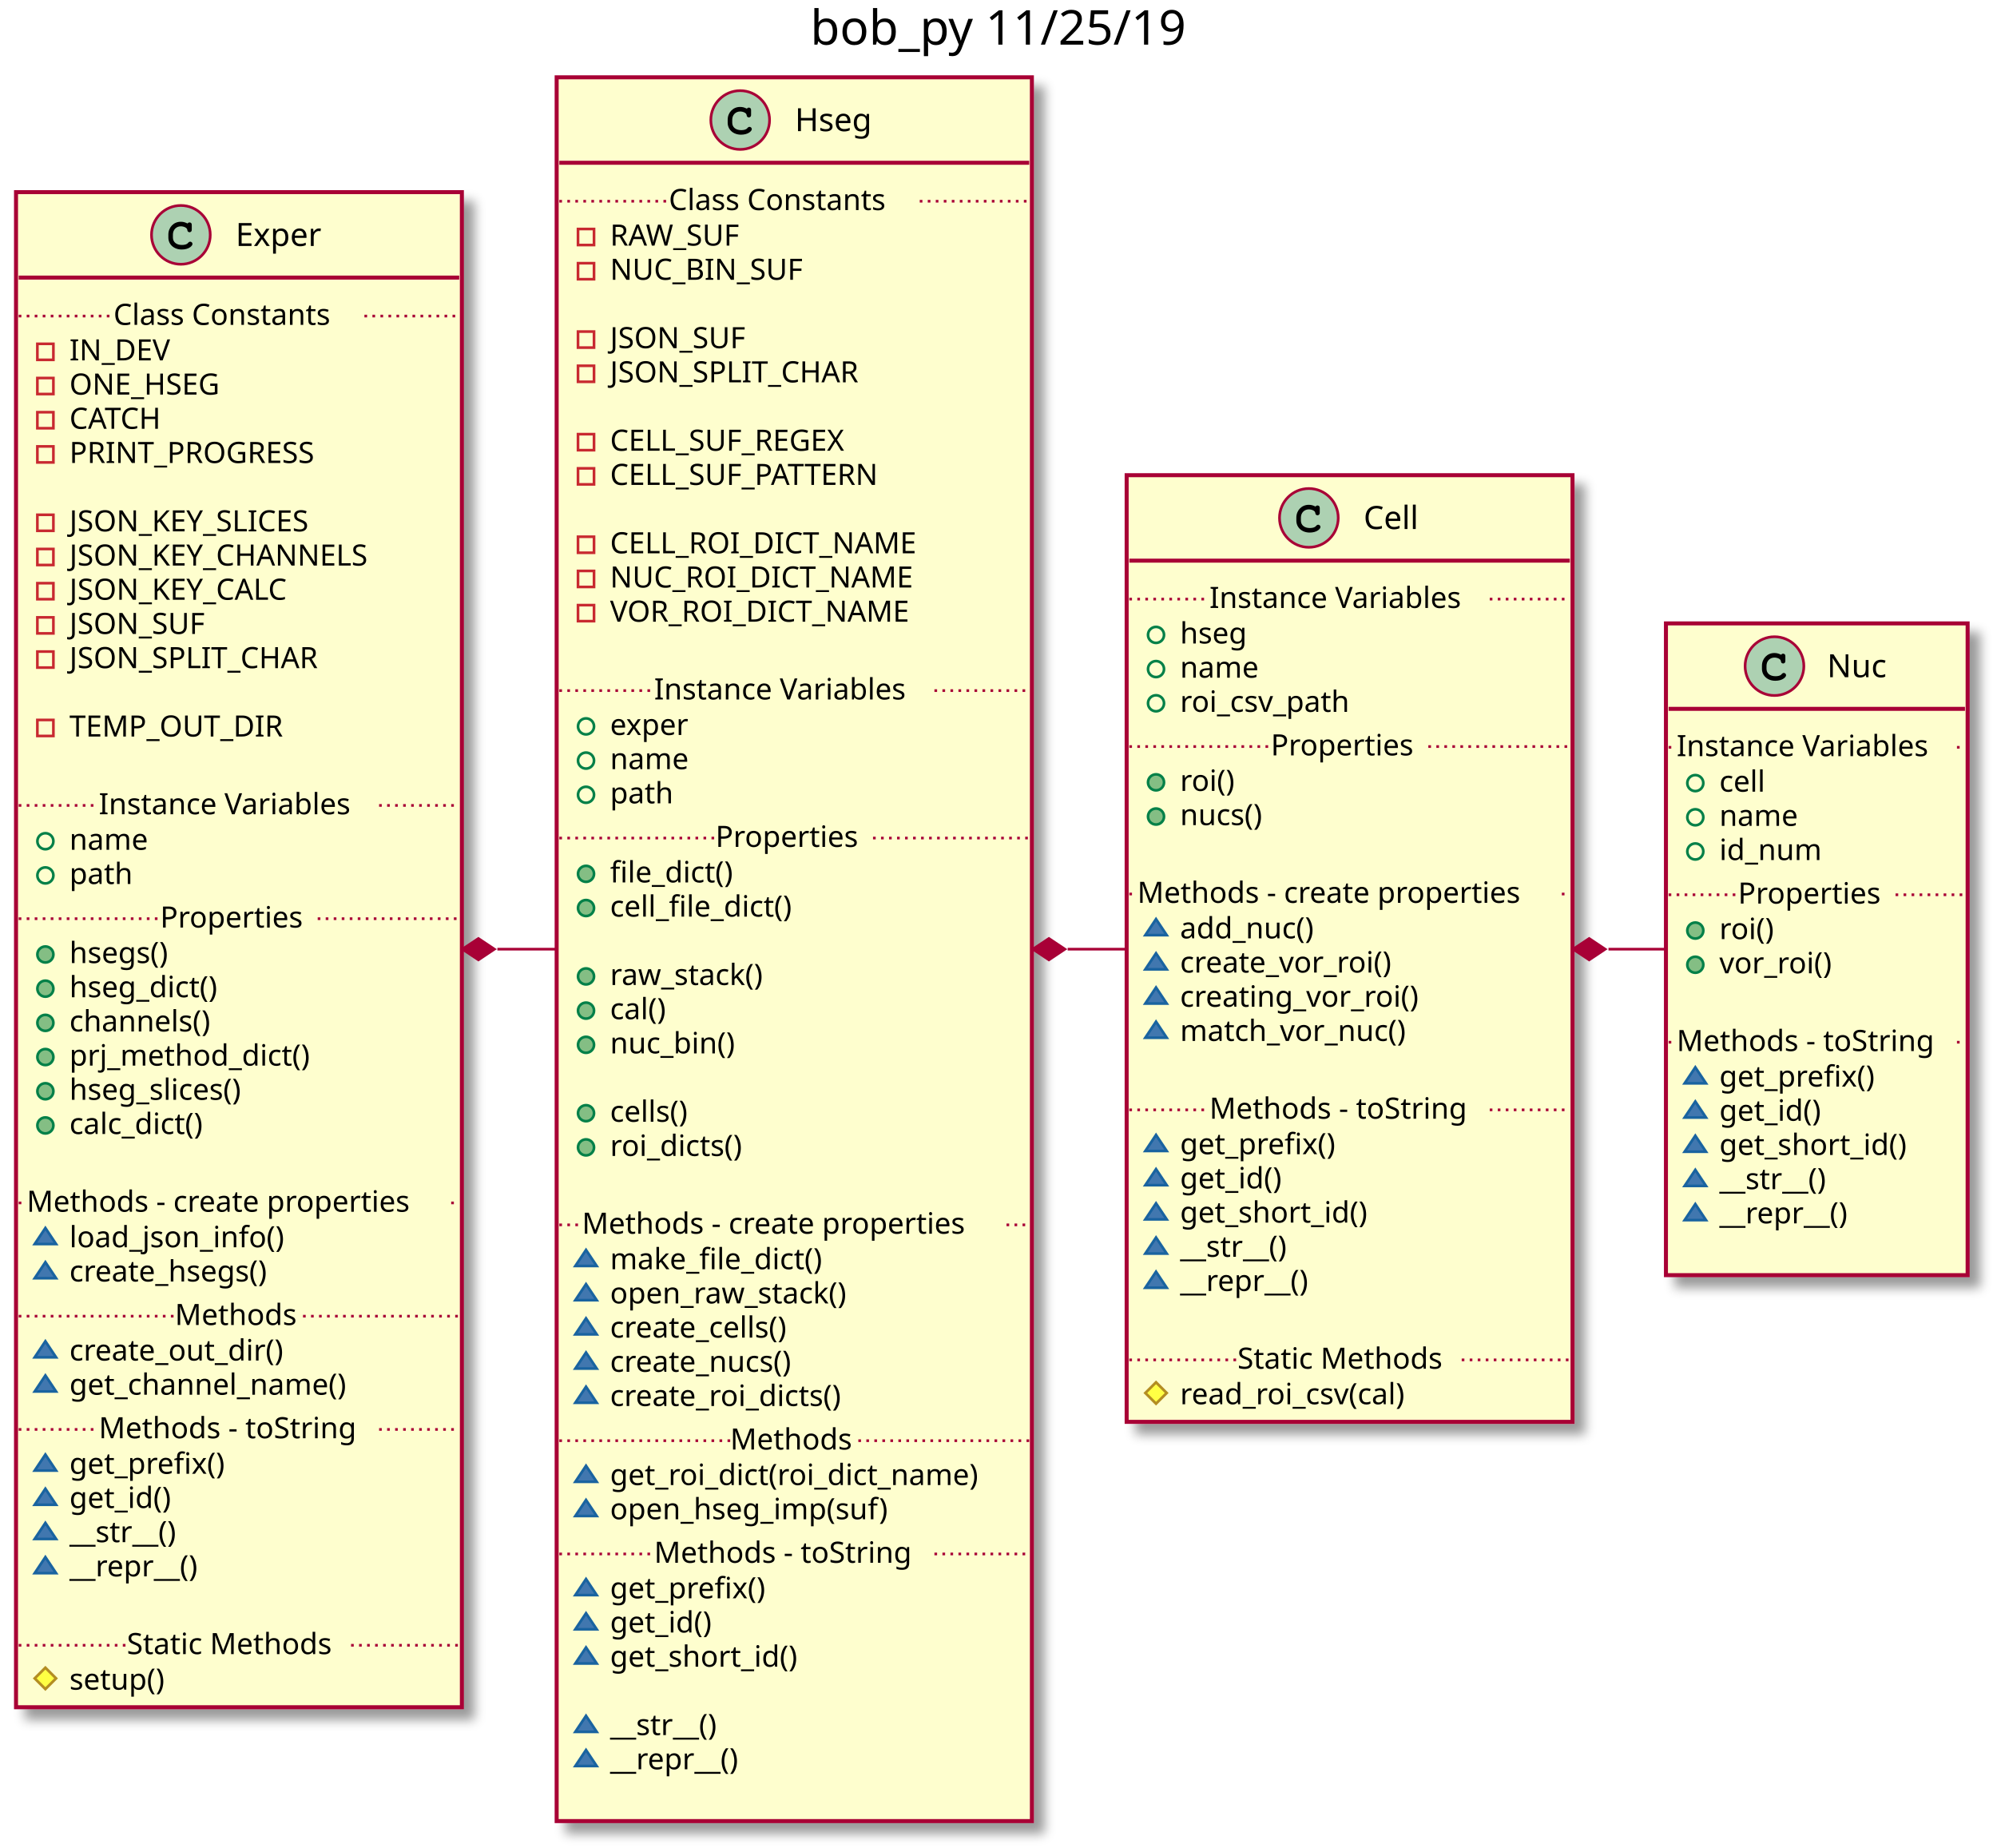
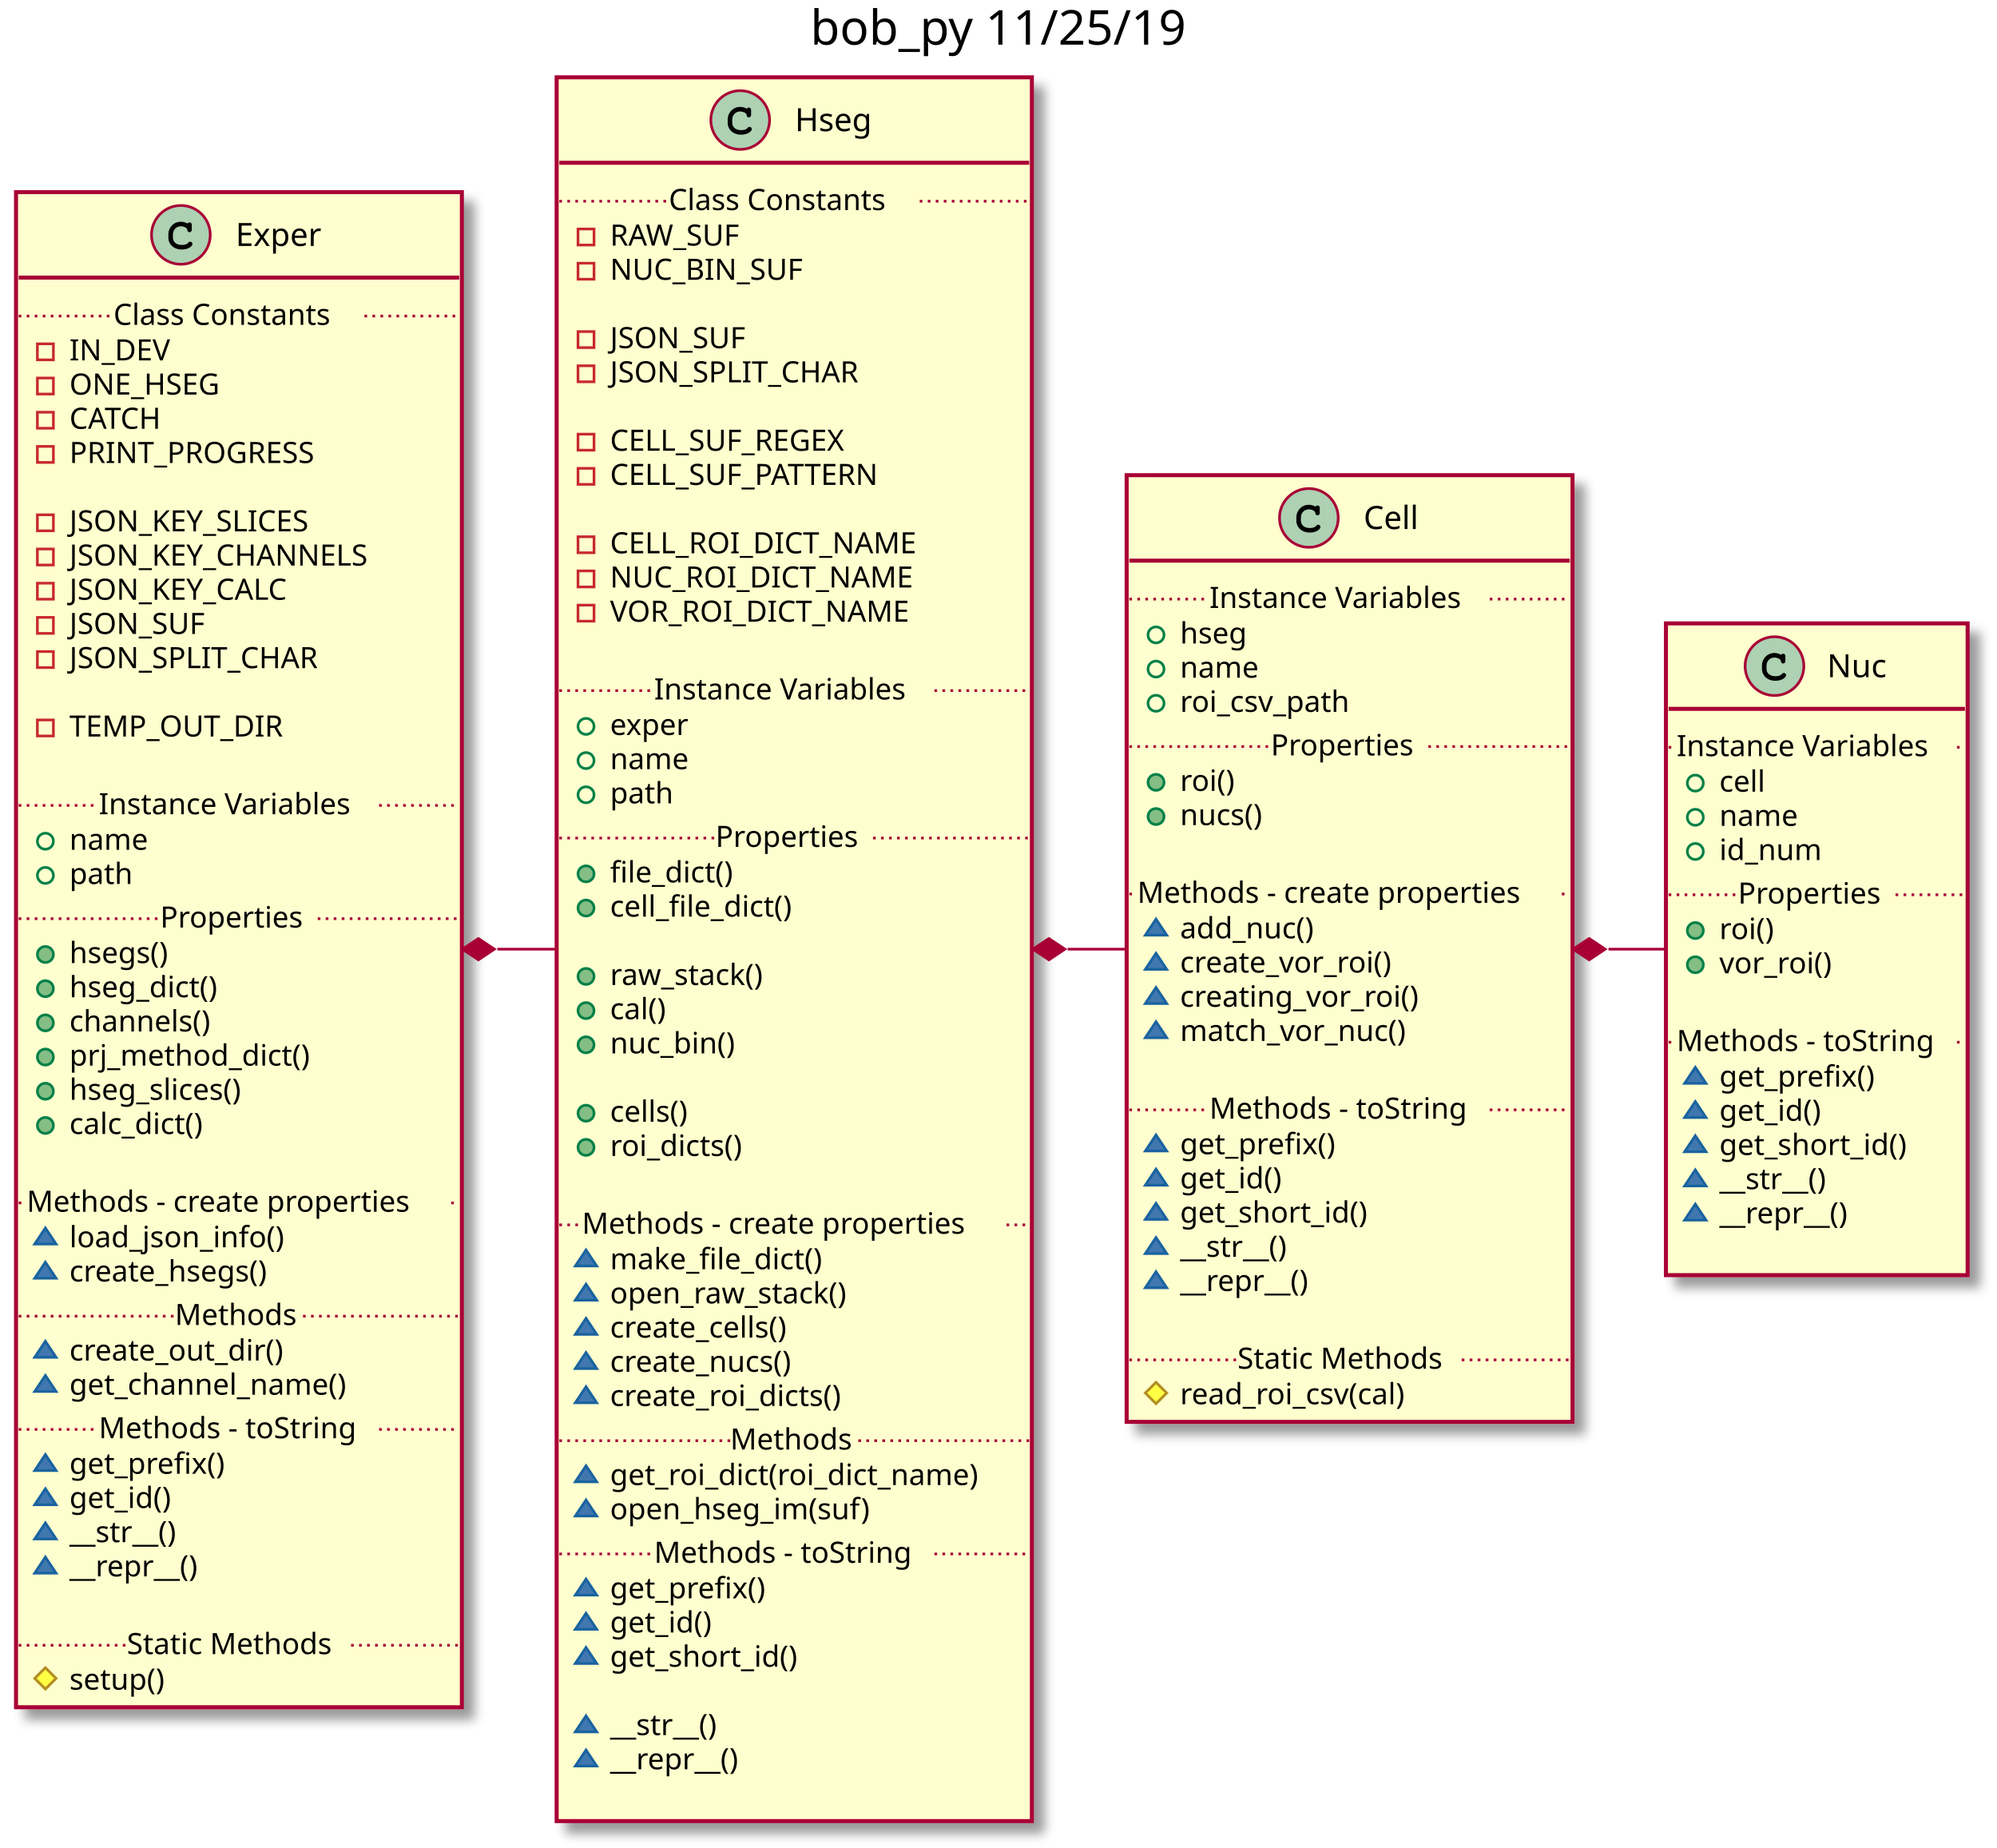
<svg xmlns="http://www.w3.org/2000/svg" contentScriptType="application/ecmascript" contentStyleType="text/css" height="692px" preserveAspectRatio="none" style="width:748px;height:692px;" version="1.1" viewBox="0 0 748 692" width="748px" zoomAndPan="magnify">
  <defs>
    <filter height="300%" id="fuy6aqnvbhe51" width="300%" x="-1" y="-1">
      <feGaussianBlur result="blurOut" stdDeviation="2.0" />
      <feColorMatrix in="blurOut" result="blurOut2" type="matrix" values="0 0 0 0 0 0 0 0 0 0 0 0 0 0 0 0 0 0 .4 0" />
      <feOffset dx="4.0" dy="4.0" in="blurOut2" result="blurOut3" />
      <feBlend in="SourceGraphic" in2="blurOut3" mode="normal" />
    </filter>
  </defs>
  <g>
    <text fill="#000000" font-family="sans-serif" font-size="18" lengthAdjust="spacingAndGlyphs" textLength="148" x="303.5" y="16.708">bob_py 11/25/19</text>
    <rect fill="#FEFECE" filter="url(#fuy6aqnvbhe51)" height="567.383" id="Exper" style="stroke: #A80036; stroke-width: 1.5;" width="167" x="6" y="71.953" />
    <ellipse cx="67.75" cy="87.953" fill="#ADD1B2" rx="11" ry="11" style="stroke: #A80036; stroke-width: 1.0;" />
    <path d="M70.094,83.625 L70.266,83.703 C70.484,83.391 70.688,83.297 70.984,83.297 C71.281,83.297 71.562,83.438 71.719,83.703 C71.812,83.859 71.828,83.984 71.828,84.422 L71.828,85.844 C71.828,86.266 71.797,86.453 71.688,86.609 C71.516,86.828 71.25,86.969 70.984,86.969 C70.766,86.969 70.531,86.859 70.391,86.719 C70.25,86.594 70.219,86.469 70.156,86.062 C70.062,85.656 69.891,85.438 69.406,85.156 C68.938,84.906 68.328,84.75 67.75,84.75 C66.016,84.75 64.766,86.062 64.766,87.844 L64.766,88.938 C64.766,90.641 66.062,91.734 68.109,91.734 C68.875,91.734 69.562,91.609 69.984,91.344 C70.172,91.25 70.172,91.25 70.625,90.766 C70.812,90.578 71.016,90.5 71.234,90.5 C71.703,90.5 72.094,90.891 72.094,91.344 C72.094,91.734 71.766,92.188 71.188,92.594 C70.438,93.141 69.281,93.438 68.062,93.438 C65.172,93.438 63.062,91.547 63.062,88.969 L63.062,87.844 C63.062,85.125 65.062,83.047 67.688,83.047 C68.562,83.047 69.156,83.188 70.094,83.625 Z " />
    <text fill="#000000" font-family="sans-serif" font-size="12" lengthAdjust="spacingAndGlyphs" textLength="35" x="88.25" y="92.107">Exper</text>
    <line style="stroke: #A80036; stroke-width: 1.5;" x1="7" x2="172" y1="103.953" y2="103.953" />
    <rect fill="none" height="6" style="stroke: #C82930; stroke-width: 1.0;" width="6" x="14" y="128.758" />
    <text fill="#000000" font-family="sans-serif" font-size="11" lengthAdjust="spacingAndGlyphs" textLength="39" x="26" y="134.968">IN_DEV</text>
    <rect fill="none" height="6" style="stroke: #C82930; stroke-width: 1.0;" width="6" x="14" y="141.562" />
    <text fill="#000000" font-family="sans-serif" font-size="11" lengthAdjust="spacingAndGlyphs" textLength="62" x="26" y="147.773">ONE_HSEG</text>
    <rect fill="none" height="6" style="stroke: #C82930; stroke-width: 1.0;" width="6" x="14" y="154.367" />
    <text fill="#000000" font-family="sans-serif" font-size="11" lengthAdjust="spacingAndGlyphs" textLength="38" x="26" y="160.578">CATCH</text>
    <rect fill="none" height="6" style="stroke: #C82930; stroke-width: 1.0;" width="6" x="14" y="167.172" />
    <text fill="#000000" font-family="sans-serif" font-size="11" lengthAdjust="spacingAndGlyphs" textLength="100" x="26" y="173.382">PRINT_PROGRESS</text>
    <text fill="#000000" font-family="sans-serif" font-size="11" lengthAdjust="spacingAndGlyphs" textLength="0" x="30" y="186.187" />
    <rect fill="none" height="6" style="stroke: #C82930; stroke-width: 1.0;" width="6" x="14" y="192.781" />
    <text fill="#000000" font-family="sans-serif" font-size="11" lengthAdjust="spacingAndGlyphs" textLength="101" x="26" y="198.992">JSON_KEY_SLICES</text>
    <rect fill="none" height="6" style="stroke: #C82930; stroke-width: 1.0;" width="6" x="14" y="205.586" />
    <text fill="#000000" font-family="sans-serif" font-size="11" lengthAdjust="spacingAndGlyphs" textLength="121" x="26" y="211.796">JSON_KEY_CHANNELS</text>
    <rect fill="none" height="6" style="stroke: #C82930; stroke-width: 1.0;" width="6" x="14" y="218.391" />
    <text fill="#000000" font-family="sans-serif" font-size="11" lengthAdjust="spacingAndGlyphs" textLength="90" x="26" y="224.601">JSON_KEY_CALC</text>
    <rect fill="none" height="6" style="stroke: #C82930; stroke-width: 1.0;" width="6" x="14" y="231.195" />
    <text fill="#000000" font-family="sans-serif" font-size="11" lengthAdjust="spacingAndGlyphs" textLength="56" x="26" y="237.406">JSON_SUF</text>
    <rect fill="none" height="6" style="stroke: #C82930; stroke-width: 1.0;" width="6" x="14" y="244" />
    <text fill="#000000" font-family="sans-serif" font-size="11" lengthAdjust="spacingAndGlyphs" textLength="101" x="26" y="250.21">JSON_SPLIT_CHAR</text>
    <text fill="#000000" font-family="sans-serif" font-size="11" lengthAdjust="spacingAndGlyphs" textLength="0" x="30" y="263.015" />
    <rect fill="none" height="6" style="stroke: #C82930; stroke-width: 1.0;" width="6" x="14" y="269.609" />
    <text fill="#000000" font-family="sans-serif" font-size="11" lengthAdjust="spacingAndGlyphs" textLength="84" x="26" y="275.82">TEMP_OUT_DIR</text>
    <text fill="#000000" font-family="sans-serif" font-size="11" lengthAdjust="spacingAndGlyphs" textLength="0" x="30" y="288.625" />
    <line style="stroke: #A80036; stroke-width: 1.0; stroke-dasharray: 1.0,2.0;" x1="7" x2="42.5" y1="118.356" y2="118.356" />
    <text fill="#000000" font-family="sans-serif" font-size="11" lengthAdjust="spacingAndGlyphs" textLength="94" x="42.5" y="121.664">Class Constants</text>
    <line style="stroke: #A80036; stroke-width: 1.0; stroke-dasharray: 1.0,2.0;" x1="136.5" x2="172" y1="118.356" y2="118.356" />
    <ellipse cx="17" cy="315.023" fill="none" rx="3" ry="3" style="stroke: #038048; stroke-width: 1.0;" />
    <text fill="#000000" font-family="sans-serif" font-size="11" lengthAdjust="spacingAndGlyphs" textLength="32" x="26" y="318.234">name</text>
    <ellipse cx="17" cy="327.828" fill="none" rx="3" ry="3" style="stroke: #038048; stroke-width: 1.0;" />
    <text fill="#000000" font-family="sans-serif" font-size="11" lengthAdjust="spacingAndGlyphs" textLength="25" x="26" y="331.039">path</text>
    <line style="stroke: #A80036; stroke-width: 1.0; stroke-dasharray: 1.0,2.0;" x1="7" x2="37" y1="301.621" y2="301.621" />
    <text fill="#000000" font-family="sans-serif" font-size="11" lengthAdjust="spacingAndGlyphs" textLength="105" x="37" y="304.929">Instance Variables</text>
    <line style="stroke: #A80036; stroke-width: 1.0; stroke-dasharray: 1.0,2.0;" x1="142" x2="172" y1="301.621" y2="301.621" />
    <ellipse cx="17" cy="357.438" fill="#84BE84" rx="3" ry="3" style="stroke: #038048; stroke-width: 1.0;" />
    <text fill="#000000" font-family="sans-serif" font-size="11" lengthAdjust="spacingAndGlyphs" textLength="43" x="26" y="360.648">hsegs()</text>
    <ellipse cx="17" cy="370.242" fill="#84BE84" rx="3" ry="3" style="stroke: #038048; stroke-width: 1.0;" />
    <text fill="#000000" font-family="sans-serif" font-size="11" lengthAdjust="spacingAndGlyphs" textLength="62" x="26" y="373.453">hseg_dict()</text>
    <ellipse cx="17" cy="383.047" fill="#84BE84" rx="3" ry="3" style="stroke: #038048; stroke-width: 1.0;" />
    <text fill="#000000" font-family="sans-serif" font-size="11" lengthAdjust="spacingAndGlyphs" textLength="59" x="26" y="386.257">channels()</text>
    <ellipse cx="17" cy="395.852" fill="#84BE84" rx="3" ry="3" style="stroke: #038048; stroke-width: 1.0;" />
    <text fill="#000000" font-family="sans-serif" font-size="11" lengthAdjust="spacingAndGlyphs" textLength="98" x="26" y="399.062">prj_method_dict()</text>
    <ellipse cx="17" cy="408.656" fill="#84BE84" rx="3" ry="3" style="stroke: #038048; stroke-width: 1.0;" />
    <text fill="#000000" font-family="sans-serif" font-size="11" lengthAdjust="spacingAndGlyphs" textLength="75" x="26" y="411.867">hseg_slices()</text>
    <ellipse cx="17" cy="421.461" fill="#84BE84" rx="3" ry="3" style="stroke: #038048; stroke-width: 1.0;" />
    <text fill="#000000" font-family="sans-serif" font-size="11" lengthAdjust="spacingAndGlyphs" textLength="56" x="26" y="424.671">calc_dict()</text>
    <text fill="#000000" font-family="sans-serif" font-size="11" lengthAdjust="spacingAndGlyphs" textLength="0" x="30" y="437.476" />
    <line style="stroke: #A80036; stroke-width: 1.0; stroke-dasharray: 1.0,2.0;" x1="7" x2="60" y1="344.035" y2="344.035" />
    <text fill="#000000" font-family="sans-serif" font-size="11" lengthAdjust="spacingAndGlyphs" textLength="59" x="60" y="347.343">Properties</text>
    <line style="stroke: #A80036; stroke-width: 1.0; stroke-dasharray: 1.0,2.0;" x1="119" x2="172" y1="344.035" y2="344.035" />
    <polygon fill="#4177AF" points="17,459.875,13,465.875,21,465.875" style="stroke: #1963A0; stroke-width: 1.0;" />
    <text fill="#000000" font-family="sans-serif" font-size="11" lengthAdjust="spacingAndGlyphs" textLength="89" x="26" y="467.085">load_json_info()</text>
    <polygon fill="#4177AF" points="17,472.68,13,478.68,21,478.68" style="stroke: #1963A0; stroke-width: 1.0;" />
    <text fill="#000000" font-family="sans-serif" font-size="11" lengthAdjust="spacingAndGlyphs" textLength="85" x="26" y="479.89">create_hsegs()</text>
    <line style="stroke: #A80036; stroke-width: 1.0; stroke-dasharray: 1.0,2.0;" x1="7" x2="10" y1="450.473" y2="450.473" />
    <text fill="#000000" font-family="sans-serif" font-size="11" lengthAdjust="spacingAndGlyphs" textLength="159" x="10" y="453.781">Methods - create properties</text>
    <line style="stroke: #A80036; stroke-width: 1.0; stroke-dasharray: 1.0,2.0;" x1="169" x2="172" y1="450.473" y2="450.473" />
    <polygon fill="#4177AF" points="17,502.289,13,508.289,21,508.289" style="stroke: #1963A0; stroke-width: 1.0;" />
    <text fill="#000000" font-family="sans-serif" font-size="11" lengthAdjust="spacingAndGlyphs" textLength="89" x="26" y="509.5">create_out_dir()</text>
    <polygon fill="#4177AF" points="17,515.094,13,521.094,21,521.094" style="stroke: #1963A0; stroke-width: 1.0;" />
    <text fill="#000000" font-family="sans-serif" font-size="11" lengthAdjust="spacingAndGlyphs" textLength="114" x="26" y="522.304">get_channel_name()</text>
    <line style="stroke: #A80036; stroke-width: 1.0; stroke-dasharray: 1.0,2.0;" x1="7" x2="65.5" y1="492.887" y2="492.887" />
    <text fill="#000000" font-family="sans-serif" font-size="11" lengthAdjust="spacingAndGlyphs" textLength="48" x="65.5" y="496.195">Methods</text>
    <line style="stroke: #A80036; stroke-width: 1.0; stroke-dasharray: 1.0,2.0;" x1="113.5" x2="172" y1="492.887" y2="492.887" />
    <polygon fill="#4177AF" points="17,544.703,13,550.703,21,550.703" style="stroke: #1963A0; stroke-width: 1.0;" />
    <text fill="#000000" font-family="sans-serif" font-size="11" lengthAdjust="spacingAndGlyphs" textLength="64" x="26" y="551.914">get_prefix()</text>
    <polygon fill="#4177AF" points="17,557.508,13,563.508,21,563.508" style="stroke: #1963A0; stroke-width: 1.0;" />
    <text fill="#000000" font-family="sans-serif" font-size="11" lengthAdjust="spacingAndGlyphs" textLength="42" x="26" y="564.718">get_id()</text>
    <polygon fill="#4177AF" points="17,570.312,13,576.312,21,576.312" style="stroke: #1963A0; stroke-width: 1.0;" />
    <text fill="#000000" font-family="sans-serif" font-size="11" lengthAdjust="spacingAndGlyphs" textLength="48" x="26" y="577.523">__str__()</text>
    <polygon fill="#4177AF" points="17,583.117,13,589.117,21,589.117" style="stroke: #1963A0; stroke-width: 1.0;" />
    <text fill="#000000" font-family="sans-serif" font-size="11" lengthAdjust="spacingAndGlyphs" textLength="56" x="26" y="590.328">__repr__()</text>
    <text fill="#000000" font-family="sans-serif" font-size="11" lengthAdjust="spacingAndGlyphs" textLength="0" x="30" y="603.132" />
    <line style="stroke: #A80036; stroke-width: 1.0; stroke-dasharray: 1.0,2.0;" x1="7" x2="37" y1="535.301" y2="535.301" />
    <text fill="#000000" font-family="sans-serif" font-size="11" lengthAdjust="spacingAndGlyphs" textLength="105" x="37" y="538.609">Methods - toString</text>
    <line style="stroke: #A80036; stroke-width: 1.0; stroke-dasharray: 1.0,2.0;" x1="142" x2="172" y1="535.301" y2="535.301" />
    <polygon fill="#FFFF44" points="17,624.531,21,628.531,17,632.531,13,628.531" style="stroke: #B38D22; stroke-width: 1.0;" />
    <text fill="#000000" font-family="sans-serif" font-size="11" lengthAdjust="spacingAndGlyphs" textLength="40" x="26" y="632.742">setup()</text>
    <line style="stroke: #A80036; stroke-width: 1.0; stroke-dasharray: 1.0,2.0;" x1="7" x2="47.5" y1="616.129" y2="616.129" />
    <text fill="#000000" font-family="sans-serif" font-size="11" lengthAdjust="spacingAndGlyphs" textLength="84" x="47.5" y="619.437">Static Methods</text>
    <line style="stroke: #A80036; stroke-width: 1.0; stroke-dasharray: 1.0,2.0;" x1="131.5" x2="172" y1="616.129" y2="616.129" />
    <rect fill="#FEFECE" filter="url(#fuy6aqnvbhe51)" height="653.016" id="Hseg" style="stroke: #A80036; stroke-width: 1.5;" width="178" x="208.5" y="28.953" />
    <ellipse cx="277.25" cy="44.953" fill="#ADD1B2" rx="11" ry="11" style="stroke: #A80036; stroke-width: 1.0;" />
    <path d="M279.594,40.625 L279.766,40.703 C279.984,40.391 280.188,40.297 280.484,40.297 C280.781,40.297 281.062,40.438 281.219,40.703 C281.312,40.859 281.328,40.984 281.328,41.422 L281.328,42.844 C281.328,43.266 281.297,43.453 281.188,43.609 C281.016,43.828 280.75,43.969 280.484,43.969 C280.266,43.969 280.031,43.859 279.891,43.719 C279.75,43.594 279.719,43.469 279.656,43.062 C279.562,42.656 279.391,42.438 278.906,42.156 C278.438,41.906 277.828,41.75 277.25,41.75 C275.516,41.75 274.266,43.062 274.266,44.844 L274.266,45.938 C274.266,47.641 275.562,48.734 277.609,48.734 C278.375,48.734 279.062,48.609 279.484,48.344 C279.672,48.25 279.672,48.25 280.125,47.766 C280.312,47.578 280.516,47.5 280.734,47.5 C281.203,47.5 281.594,47.891 281.594,48.344 C281.594,48.734 281.266,49.188 280.688,49.594 C279.938,50.141 278.781,50.438 277.562,50.438 C274.672,50.438 272.562,48.547 272.562,45.969 L272.562,44.844 C272.562,42.125 274.562,40.047 277.188,40.047 C278.062,40.047 278.656,40.188 279.594,40.625 Z " />
    <text fill="#000000" font-family="sans-serif" font-size="12" lengthAdjust="spacingAndGlyphs" textLength="32" x="297.75" y="49.107">Hseg</text>
    <line style="stroke: #A80036; stroke-width: 1.5;" x1="209.5" x2="385.5" y1="60.953" y2="60.953" />
    <rect fill="none" height="6" style="stroke: #C82930; stroke-width: 1.0;" width="6" x="216.5" y="85.758" />
    <text fill="#000000" font-family="sans-serif" font-size="11" lengthAdjust="spacingAndGlyphs" textLength="51" x="228.5" y="91.968">RAW_SUF</text>
    <rect fill="none" height="6" style="stroke: #C82930; stroke-width: 1.0;" width="6" x="216.5" y="98.562" />
    <text fill="#000000" font-family="sans-serif" font-size="11" lengthAdjust="spacingAndGlyphs" textLength="77" x="228.5" y="104.773">NUC_BIN_SUF</text>
    <text fill="#000000" font-family="sans-serif" font-size="11" lengthAdjust="spacingAndGlyphs" textLength="0" x="232.5" y="117.578" />
    <rect fill="none" height="6" style="stroke: #C82930; stroke-width: 1.0;" width="6" x="216.5" y="124.172" />
    <text fill="#000000" font-family="sans-serif" font-size="11" lengthAdjust="spacingAndGlyphs" textLength="56" x="228.5" y="130.382">JSON_SUF</text>
    <rect fill="none" height="6" style="stroke: #C82930; stroke-width: 1.0;" width="6" x="216.5" y="136.977" />
    <text fill="#000000" font-family="sans-serif" font-size="11" lengthAdjust="spacingAndGlyphs" textLength="101" x="228.5" y="143.187">JSON_SPLIT_CHAR</text>
    <text fill="#000000" font-family="sans-serif" font-size="11" lengthAdjust="spacingAndGlyphs" textLength="0" x="232.5" y="155.992" />
    <rect fill="none" height="6" style="stroke: #C82930; stroke-width: 1.0;" width="6" x="216.5" y="162.586" />
    <text fill="#000000" font-family="sans-serif" font-size="11" lengthAdjust="spacingAndGlyphs" textLength="98" x="228.5" y="168.796">CELL_SUF_REGEX</text>
    <rect fill="none" height="6" style="stroke: #C82930; stroke-width: 1.0;" width="6" x="216.5" y="175.391" />
    <text fill="#000000" font-family="sans-serif" font-size="11" lengthAdjust="spacingAndGlyphs" textLength="111" x="228.5" y="181.601">CELL_SUF_PATTERN</text>
    <text fill="#000000" font-family="sans-serif" font-size="11" lengthAdjust="spacingAndGlyphs" textLength="0" x="232.5" y="194.406" />
    <rect fill="none" height="6" style="stroke: #C82930; stroke-width: 1.0;" width="6" x="216.5" y="201" />
    <text fill="#000000" font-family="sans-serif" font-size="11" lengthAdjust="spacingAndGlyphs" textLength="121" x="228.5" y="207.21">CELL_ROI_DICT_NAME</text>
    <rect fill="none" height="6" style="stroke: #C82930; stroke-width: 1.0;" width="6" x="216.5" y="213.805" />
    <text fill="#000000" font-family="sans-serif" font-size="11" lengthAdjust="spacingAndGlyphs" textLength="118" x="228.5" y="220.015">NUC_ROI_DICT_NAME</text>
    <rect fill="none" height="6" style="stroke: #C82930; stroke-width: 1.0;" width="6" x="216.5" y="226.609" />
    <text fill="#000000" font-family="sans-serif" font-size="11" lengthAdjust="spacingAndGlyphs" textLength="117" x="228.5" y="232.82">VOR_ROI_DICT_NAME</text>
    <text fill="#000000" font-family="sans-serif" font-size="11" lengthAdjust="spacingAndGlyphs" textLength="0" x="232.5" y="245.625" />
    <line style="stroke: #A80036; stroke-width: 1.0; stroke-dasharray: 1.0,2.0;" x1="209.5" x2="250.5" y1="75.356" y2="75.356" />
    <text fill="#000000" font-family="sans-serif" font-size="11" lengthAdjust="spacingAndGlyphs" textLength="94" x="250.5" y="78.664">Class Constants</text>
    <line style="stroke: #A80036; stroke-width: 1.0; stroke-dasharray: 1.0,2.0;" x1="344.5" x2="385.5" y1="75.356" y2="75.356" />
    <ellipse cx="219.5" cy="272.023" fill="none" rx="3" ry="3" style="stroke: #038048; stroke-width: 1.0;" />
    <text fill="#000000" font-family="sans-serif" font-size="11" lengthAdjust="spacingAndGlyphs" textLength="32" x="228.5" y="275.234">exper</text>
    <ellipse cx="219.5" cy="284.828" fill="none" rx="3" ry="3" style="stroke: #038048; stroke-width: 1.0;" />
    <text fill="#000000" font-family="sans-serif" font-size="11" lengthAdjust="spacingAndGlyphs" textLength="32" x="228.5" y="288.039">name</text>
    <ellipse cx="219.5" cy="297.633" fill="none" rx="3" ry="3" style="stroke: #038048; stroke-width: 1.0;" />
    <text fill="#000000" font-family="sans-serif" font-size="11" lengthAdjust="spacingAndGlyphs" textLength="25" x="228.5" y="300.843">path</text>
    <line style="stroke: #A80036; stroke-width: 1.0; stroke-dasharray: 1.0,2.0;" x1="209.5" x2="245" y1="258.621" y2="258.621" />
    <text fill="#000000" font-family="sans-serif" font-size="11" lengthAdjust="spacingAndGlyphs" textLength="105" x="245" y="261.929">Instance Variables</text>
    <line style="stroke: #A80036; stroke-width: 1.0; stroke-dasharray: 1.0,2.0;" x1="350" x2="385.5" y1="258.621" y2="258.621" />
    <ellipse cx="219.5" cy="327.242" fill="#84BE84" rx="3" ry="3" style="stroke: #038048; stroke-width: 1.0;" />
    <text fill="#000000" font-family="sans-serif" font-size="11" lengthAdjust="spacingAndGlyphs" textLength="51" x="228.5" y="330.453">file_dict()</text>
    <ellipse cx="219.5" cy="340.047" fill="#84BE84" rx="3" ry="3" style="stroke: #038048; stroke-width: 1.0;" />
    <text fill="#000000" font-family="sans-serif" font-size="11" lengthAdjust="spacingAndGlyphs" textLength="76" x="228.5" y="343.257">cell_file_dict()</text>
    <text fill="#000000" font-family="sans-serif" font-size="11" lengthAdjust="spacingAndGlyphs" textLength="0" x="232.5" y="356.062" />
    <ellipse cx="219.5" cy="365.656" fill="#84BE84" rx="3" ry="3" style="stroke: #038048; stroke-width: 1.0;" />
    <text fill="#000000" font-family="sans-serif" font-size="11" lengthAdjust="spacingAndGlyphs" textLength="65" x="228.5" y="368.867">raw_stack()</text>
    <ellipse cx="219.5" cy="378.461" fill="#84BE84" rx="3" ry="3" style="stroke: #038048; stroke-width: 1.0;" />
    <text fill="#000000" font-family="sans-serif" font-size="11" lengthAdjust="spacingAndGlyphs" textLength="24" x="228.5" y="381.671">cal()</text>
    <ellipse cx="219.5" cy="391.266" fill="#84BE84" rx="3" ry="3" style="stroke: #038048; stroke-width: 1.0;" />
    <text fill="#000000" font-family="sans-serif" font-size="11" lengthAdjust="spacingAndGlyphs" textLength="51" x="228.5" y="394.476">nuc_bin()</text>
    <text fill="#000000" font-family="sans-serif" font-size="11" lengthAdjust="spacingAndGlyphs" textLength="0" x="232.5" y="407.281" />
    <ellipse cx="219.5" cy="416.875" fill="#84BE84" rx="3" ry="3" style="stroke: #038048; stroke-width: 1.0;" />
    <text fill="#000000" font-family="sans-serif" font-size="11" lengthAdjust="spacingAndGlyphs" textLength="34" x="228.5" y="420.085">cells()</text>
    <ellipse cx="219.5" cy="429.68" fill="#84BE84" rx="3" ry="3" style="stroke: #038048; stroke-width: 1.0;" />
    <text fill="#000000" font-family="sans-serif" font-size="11" lengthAdjust="spacingAndGlyphs" textLength="56" x="228.5" y="432.89">roi_dicts()</text>
    <text fill="#000000" font-family="sans-serif" font-size="11" lengthAdjust="spacingAndGlyphs" textLength="0" x="232.5" y="445.695" />
    <line style="stroke: #A80036; stroke-width: 1.0; stroke-dasharray: 1.0,2.0;" x1="209.5" x2="268" y1="313.84" y2="313.84" />
    <text fill="#000000" font-family="sans-serif" font-size="11" lengthAdjust="spacingAndGlyphs" textLength="59" x="268" y="317.148">Properties</text>
    <line style="stroke: #A80036; stroke-width: 1.0; stroke-dasharray: 1.0,2.0;" x1="327" x2="385.5" y1="313.84" y2="313.84" />
    <polygon fill="#4177AF" points="219.5,468.094,215.5,474.094,223.5,474.094" style="stroke: #1963A0; stroke-width: 1.0;" />
    <text fill="#000000" font-family="sans-serif" font-size="11" lengthAdjust="spacingAndGlyphs" textLength="88" x="228.5" y="475.304">make_file_dict()</text>
    <polygon fill="#4177AF" points="219.5,480.898,215.5,486.898,223.5,486.898" style="stroke: #1963A0; stroke-width: 1.0;" />
    <text fill="#000000" font-family="sans-serif" font-size="11" lengthAdjust="spacingAndGlyphs" textLength="99" x="228.5" y="488.109">open_raw_stack()</text>
    <polygon fill="#4177AF" points="219.5,493.703,215.5,499.703,223.5,499.703" style="stroke: #1963A0; stroke-width: 1.0;" />
    <text fill="#000000" font-family="sans-serif" font-size="11" lengthAdjust="spacingAndGlyphs" textLength="76" x="228.5" y="500.914">create_cells()</text>
    <polygon fill="#4177AF" points="219.5,506.508,215.5,512.508,223.5,512.508" style="stroke: #1963A0; stroke-width: 1.0;" />
    <text fill="#000000" font-family="sans-serif" font-size="11" lengthAdjust="spacingAndGlyphs" textLength="77" x="228.5" y="513.718">create_nucs()</text>
    <polygon fill="#4177AF" points="219.5,519.312,215.5,525.312,223.5,525.312" style="stroke: #1963A0; stroke-width: 1.0;" />
    <text fill="#000000" font-family="sans-serif" font-size="11" lengthAdjust="spacingAndGlyphs" textLength="98" x="228.5" y="526.523">create_roi_dicts()</text>
    <line style="stroke: #A80036; stroke-width: 1.0; stroke-dasharray: 1.0,2.0;" x1="209.5" x2="218" y1="458.691" y2="458.691" />
    <text fill="#000000" font-family="sans-serif" font-size="11" lengthAdjust="spacingAndGlyphs" textLength="159" x="218" y="462">Methods - create properties</text>
    <line style="stroke: #A80036; stroke-width: 1.0; stroke-dasharray: 1.0,2.0;" x1="377" x2="385.5" y1="458.691" y2="458.691" />
    <polygon fill="#4177AF" points="219.5,548.922,215.5,554.922,223.5,554.922" style="stroke: #1963A0; stroke-width: 1.0;" />
    <text fill="#000000" font-family="sans-serif" font-size="11" lengthAdjust="spacingAndGlyphs" textLength="152" x="228.5" y="556.132">get_roi_dict(roi_dict_name)</text>
    <polygon fill="#4177AF" points="219.5,561.727,215.5,567.727,223.5,567.727" style="stroke: #1963A0; stroke-width: 1.0;" />
-     <text fill="#000000" font-family="sans-serif" font-size="11" lengthAdjust="spacingAndGlyphs" textLength="115" x="228.5" y="568.937">open_hseg_imp(suf)</text>
+     <text fill="#000000" font-family="sans-serif" font-size="11" lengthAdjust="spacingAndGlyphs" textLength="115" x="228.5" y="568.937">open_hseg_im(suf)</text>
    <line style="stroke: #A80036; stroke-width: 1.0; stroke-dasharray: 1.0,2.0;" x1="209.5" x2="273.5" y1="539.519" y2="539.519" />
    <text fill="#000000" font-family="sans-serif" font-size="11" lengthAdjust="spacingAndGlyphs" textLength="48" x="273.5" y="542.828">Methods</text>
    <line style="stroke: #A80036; stroke-width: 1.0; stroke-dasharray: 1.0,2.0;" x1="321.5" x2="385.5" y1="539.519" y2="539.519" />
    <polygon fill="#4177AF" points="219.5,591.336,215.5,597.336,223.5,597.336" style="stroke: #1963A0; stroke-width: 1.0;" />
    <text fill="#000000" font-family="sans-serif" font-size="11" lengthAdjust="spacingAndGlyphs" textLength="64" x="228.5" y="598.546">get_prefix()</text>
    <polygon fill="#4177AF" points="219.5,604.141,215.5,610.141,223.5,610.141" style="stroke: #1963A0; stroke-width: 1.0;" />
    <text fill="#000000" font-family="sans-serif" font-size="11" lengthAdjust="spacingAndGlyphs" textLength="42" x="228.5" y="611.351">get_id()</text>
    <polygon fill="#4177AF" points="219.5,616.945,215.5,622.945,223.5,622.945" style="stroke: #1963A0; stroke-width: 1.0;" />
    <text fill="#000000" font-family="sans-serif" font-size="11" lengthAdjust="spacingAndGlyphs" textLength="78" x="228.5" y="624.156">get_short_id()</text>
    <text fill="#000000" font-family="sans-serif" font-size="11" lengthAdjust="spacingAndGlyphs" textLength="0" x="232.5" y="636.96" />
    <polygon fill="#4177AF" points="219.5,642.555,215.5,648.555,223.5,648.555" style="stroke: #1963A0; stroke-width: 1.0;" />
    <text fill="#000000" font-family="sans-serif" font-size="11" lengthAdjust="spacingAndGlyphs" textLength="48" x="228.5" y="649.765">__str__()</text>
    <polygon fill="#4177AF" points="219.5,655.359,215.5,661.359,223.5,661.359" style="stroke: #1963A0; stroke-width: 1.0;" />
    <text fill="#000000" font-family="sans-serif" font-size="11" lengthAdjust="spacingAndGlyphs" textLength="56" x="228.5" y="662.57">__repr__()</text>
    <text fill="#000000" font-family="sans-serif" font-size="11" lengthAdjust="spacingAndGlyphs" textLength="0" x="232.5" y="675.375" />
    <line style="stroke: #A80036; stroke-width: 1.0; stroke-dasharray: 1.0,2.0;" x1="209.5" x2="245" y1="581.934" y2="581.934" />
    <text fill="#000000" font-family="sans-serif" font-size="11" lengthAdjust="spacingAndGlyphs" textLength="105" x="245" y="585.242">Methods - toString</text>
    <line style="stroke: #A80036; stroke-width: 1.0; stroke-dasharray: 1.0,2.0;" x1="350" x2="385.5" y1="581.934" y2="581.934" />
    <rect fill="#FEFECE" filter="url(#fuy6aqnvbhe51)" height="354.508" id="Cell" style="stroke: #A80036; stroke-width: 1.5;" width="167" x="422" y="177.953" />
    <ellipse cx="490.25" cy="193.953" fill="#ADD1B2" rx="11" ry="11" style="stroke: #A80036; stroke-width: 1.0;" />
    <path d="M492.594,189.625 L492.766,189.703 C492.984,189.391 493.188,189.297 493.484,189.297 C493.781,189.297 494.062,189.438 494.219,189.703 C494.312,189.859 494.328,189.984 494.328,190.422 L494.328,191.844 C494.328,192.266 494.297,192.453 494.188,192.609 C494.016,192.828 493.75,192.969 493.484,192.969 C493.266,192.969 493.031,192.859 492.891,192.719 C492.75,192.594 492.719,192.469 492.656,192.062 C492.562,191.656 492.391,191.438 491.906,191.156 C491.438,190.906 490.828,190.75 490.25,190.75 C488.516,190.75 487.266,192.062 487.266,193.844 L487.266,194.938 C487.266,196.641 488.562,197.734 490.609,197.734 C491.375,197.734 492.062,197.609 492.484,197.344 C492.672,197.25 492.672,197.25 493.125,196.766 C493.312,196.578 493.516,196.5 493.734,196.5 C494.203,196.5 494.594,196.891 494.594,197.344 C494.594,197.734 494.266,198.188 493.688,198.594 C492.938,199.141 491.781,199.438 490.562,199.438 C487.672,199.438 485.562,197.547 485.562,194.969 L485.562,193.844 C485.562,191.125 487.562,189.047 490.188,189.047 C491.062,189.047 491.656,189.188 492.594,189.625 Z " />
    <text fill="#000000" font-family="sans-serif" font-size="12" lengthAdjust="spacingAndGlyphs" textLength="22" x="510.75" y="198.107">Cell</text>
    <line style="stroke: #A80036; stroke-width: 1.5;" x1="423" x2="588" y1="209.953" y2="209.953" />
    <ellipse cx="433" cy="237.758" fill="none" rx="3" ry="3" style="stroke: #038048; stroke-width: 1.0;" />
    <text fill="#000000" font-family="sans-serif" font-size="11" lengthAdjust="spacingAndGlyphs" textLength="28" x="442" y="240.968">hseg</text>
    <ellipse cx="433" cy="250.562" fill="none" rx="3" ry="3" style="stroke: #038048; stroke-width: 1.0;" />
    <text fill="#000000" font-family="sans-serif" font-size="11" lengthAdjust="spacingAndGlyphs" textLength="32" x="442" y="253.773">name</text>
    <ellipse cx="433" cy="263.367" fill="none" rx="3" ry="3" style="stroke: #038048; stroke-width: 1.0;" />
    <text fill="#000000" font-family="sans-serif" font-size="11" lengthAdjust="spacingAndGlyphs" textLength="71" x="442" y="266.578">roi_csv_path</text>
    <line style="stroke: #A80036; stroke-width: 1.0; stroke-dasharray: 1.0,2.0;" x1="423" x2="453" y1="224.356" y2="224.356" />
    <text fill="#000000" font-family="sans-serif" font-size="11" lengthAdjust="spacingAndGlyphs" textLength="105" x="453" y="227.664">Instance Variables</text>
    <line style="stroke: #A80036; stroke-width: 1.0; stroke-dasharray: 1.0,2.0;" x1="558" x2="588" y1="224.356" y2="224.356" />
    <ellipse cx="433" cy="292.977" fill="#84BE84" rx="3" ry="3" style="stroke: #038048; stroke-width: 1.0;" />
    <text fill="#000000" font-family="sans-serif" font-size="11" lengthAdjust="spacingAndGlyphs" textLength="23" x="442" y="296.187">roi()</text>
    <ellipse cx="433" cy="305.781" fill="#84BE84" rx="3" ry="3" style="stroke: #038048; stroke-width: 1.0;" />
    <text fill="#000000" font-family="sans-serif" font-size="11" lengthAdjust="spacingAndGlyphs" textLength="35" x="442" y="308.992">nucs()</text>
    <text fill="#000000" font-family="sans-serif" font-size="11" lengthAdjust="spacingAndGlyphs" textLength="0" x="446" y="321.796" />
    <line style="stroke: #A80036; stroke-width: 1.0; stroke-dasharray: 1.0,2.0;" x1="423" x2="476" y1="279.574" y2="279.574" />
    <text fill="#000000" font-family="sans-serif" font-size="11" lengthAdjust="spacingAndGlyphs" textLength="59" x="476" y="282.882">Properties</text>
    <line style="stroke: #A80036; stroke-width: 1.0; stroke-dasharray: 1.0,2.0;" x1="535" x2="588" y1="279.574" y2="279.574" />
    <polygon fill="#4177AF" points="433,344.195,429,350.195,437,350.195" style="stroke: #1963A0; stroke-width: 1.0;" />
    <text fill="#000000" font-family="sans-serif" font-size="11" lengthAdjust="spacingAndGlyphs" textLength="55" x="442" y="351.406">add_nuc()</text>
    <polygon fill="#4177AF" points="433,357,429,363,437,363" style="stroke: #1963A0; stroke-width: 1.0;" />
    <text fill="#000000" font-family="sans-serif" font-size="11" lengthAdjust="spacingAndGlyphs" textLength="89" x="442" y="364.21">create_vor_roi()</text>
    <polygon fill="#4177AF" points="433,369.805,429,375.805,437,375.805" style="stroke: #1963A0; stroke-width: 1.0;" />
    <text fill="#000000" font-family="sans-serif" font-size="11" lengthAdjust="spacingAndGlyphs" textLength="99" x="442" y="377.015">creating_vor_roi()</text>
    <polygon fill="#4177AF" points="433,382.609,429,388.609,437,388.609" style="stroke: #1963A0; stroke-width: 1.0;" />
    <text fill="#000000" font-family="sans-serif" font-size="11" lengthAdjust="spacingAndGlyphs" textLength="93" x="442" y="389.82">match_vor_nuc()</text>
    <text fill="#000000" font-family="sans-serif" font-size="11" lengthAdjust="spacingAndGlyphs" textLength="0" x="446" y="402.625" />
    <line style="stroke: #A80036; stroke-width: 1.0; stroke-dasharray: 1.0,2.0;" x1="423" x2="426" y1="334.793" y2="334.793" />
    <text fill="#000000" font-family="sans-serif" font-size="11" lengthAdjust="spacingAndGlyphs" textLength="159" x="426" y="338.101">Methods - create properties</text>
    <line style="stroke: #A80036; stroke-width: 1.0; stroke-dasharray: 1.0,2.0;" x1="585" x2="588" y1="334.793" y2="334.793" />
    <polygon fill="#4177AF" points="433,425.023,429,431.023,437,431.023" style="stroke: #1963A0; stroke-width: 1.0;" />
    <text fill="#000000" font-family="sans-serif" font-size="11" lengthAdjust="spacingAndGlyphs" textLength="64" x="442" y="432.234">get_prefix()</text>
    <polygon fill="#4177AF" points="433,437.828,429,443.828,437,443.828" style="stroke: #1963A0; stroke-width: 1.0;" />
    <text fill="#000000" font-family="sans-serif" font-size="11" lengthAdjust="spacingAndGlyphs" textLength="42" x="442" y="445.039">get_id()</text>
    <polygon fill="#4177AF" points="433,450.633,429,456.633,437,456.633" style="stroke: #1963A0; stroke-width: 1.0;" />
    <text fill="#000000" font-family="sans-serif" font-size="11" lengthAdjust="spacingAndGlyphs" textLength="78" x="442" y="457.843">get_short_id()</text>
    <polygon fill="#4177AF" points="433,463.438,429,469.438,437,469.438" style="stroke: #1963A0; stroke-width: 1.0;" />
    <text fill="#000000" font-family="sans-serif" font-size="11" lengthAdjust="spacingAndGlyphs" textLength="48" x="442" y="470.648">__str__()</text>
    <polygon fill="#4177AF" points="433,476.242,429,482.242,437,482.242" style="stroke: #1963A0; stroke-width: 1.0;" />
    <text fill="#000000" font-family="sans-serif" font-size="11" lengthAdjust="spacingAndGlyphs" textLength="56" x="442" y="483.453">__repr__()</text>
    <text fill="#000000" font-family="sans-serif" font-size="11" lengthAdjust="spacingAndGlyphs" textLength="0" x="446" y="496.257" />
    <line style="stroke: #A80036; stroke-width: 1.0; stroke-dasharray: 1.0,2.0;" x1="423" x2="453" y1="415.621" y2="415.621" />
    <text fill="#000000" font-family="sans-serif" font-size="11" lengthAdjust="spacingAndGlyphs" textLength="105" x="453" y="418.929">Methods - toString</text>
    <line style="stroke: #A80036; stroke-width: 1.0; stroke-dasharray: 1.0,2.0;" x1="558" x2="588" y1="415.621" y2="415.621" />
    <polygon fill="#FFFF44" points="433,517.656,437,521.656,433,525.656,429,521.656" style="stroke: #B38D22; stroke-width: 1.0;" />
    <text fill="#000000" font-family="sans-serif" font-size="11" lengthAdjust="spacingAndGlyphs" textLength="96" x="442" y="525.867">read_roi_csv(cal)</text>
    <line style="stroke: #A80036; stroke-width: 1.0; stroke-dasharray: 1.0,2.0;" x1="423" x2="463.5" y1="509.254" y2="509.254" />
    <text fill="#000000" font-family="sans-serif" font-size="11" lengthAdjust="spacingAndGlyphs" textLength="84" x="463.5" y="512.562">Static Methods</text>
    <line style="stroke: #A80036; stroke-width: 1.0; stroke-dasharray: 1.0,2.0;" x1="547.5" x2="588" y1="509.254" y2="509.254" />
    <rect fill="#FEFECE" filter="url(#fuy6aqnvbhe51)" height="244.07" id="Nuc" style="stroke: #A80036; stroke-width: 1.5;" width="113" x="624" y="233.453" />
    <ellipse cx="664.65" cy="249.453" fill="#ADD1B2" rx="11" ry="11" style="stroke: #A80036; stroke-width: 1.0;" />
    <path d="M666.994,245.125 L667.166,245.203 C667.384,244.891 667.587,244.797 667.884,244.797 C668.181,244.797 668.462,244.938 668.619,245.203 C668.712,245.359 668.728,245.484 668.728,245.922 L668.728,247.344 C668.728,247.766 668.697,247.953 668.587,248.109 C668.416,248.328 668.15,248.469 667.884,248.469 C667.666,248.469 667.431,248.359 667.291,248.219 C667.15,248.094 667.119,247.969 667.056,247.562 C666.962,247.156 666.791,246.938 666.306,246.656 C665.837,246.406 665.228,246.25 664.65,246.25 C662.916,246.25 661.666,247.562 661.666,249.344 L661.666,250.438 C661.666,252.141 662.962,253.234 665.009,253.234 C665.775,253.234 666.462,253.109 666.884,252.844 C667.072,252.75 667.072,252.75 667.525,252.266 C667.712,252.078 667.916,252 668.134,252 C668.603,252 668.994,252.391 668.994,252.844 C668.994,253.234 668.666,253.688 668.087,254.094 C667.337,254.641 666.181,254.938 664.962,254.938 C662.072,254.938 659.962,253.047 659.962,250.469 L659.962,249.344 C659.962,246.625 661.962,244.547 664.587,244.547 C665.462,244.547 666.056,244.688 666.994,245.125 Z " />
    <text fill="#000000" font-family="sans-serif" font-size="12" lengthAdjust="spacingAndGlyphs" textLength="24" x="684.35" y="253.607">Nuc</text>
    <line style="stroke: #A80036; stroke-width: 1.5;" x1="625" x2="736" y1="265.453" y2="265.453" />
    <ellipse cx="635" cy="293.258" fill="none" rx="3" ry="3" style="stroke: #038048; stroke-width: 1.0;" />
    <text fill="#000000" font-family="sans-serif" font-size="11" lengthAdjust="spacingAndGlyphs" textLength="19" x="644" y="296.468">cell</text>
    <ellipse cx="635" cy="306.062" fill="none" rx="3" ry="3" style="stroke: #038048; stroke-width: 1.0;" />
    <text fill="#000000" font-family="sans-serif" font-size="11" lengthAdjust="spacingAndGlyphs" textLength="32" x="644" y="309.273">name</text>
    <ellipse cx="635" cy="318.867" fill="none" rx="3" ry="3" style="stroke: #038048; stroke-width: 1.0;" />
    <text fill="#000000" font-family="sans-serif" font-size="11" lengthAdjust="spacingAndGlyphs" textLength="41" x="644" y="322.078">id_num</text>
    <line style="stroke: #A80036; stroke-width: 1.0; stroke-dasharray: 1.0,2.0;" x1="625" x2="628" y1="279.856" y2="279.856" />
    <text fill="#000000" font-family="sans-serif" font-size="11" lengthAdjust="spacingAndGlyphs" textLength="105" x="628" y="283.164">Instance Variables</text>
    <line style="stroke: #A80036; stroke-width: 1.0; stroke-dasharray: 1.0,2.0;" x1="733" x2="736" y1="279.856" y2="279.856" />
    <ellipse cx="635" cy="348.477" fill="#84BE84" rx="3" ry="3" style="stroke: #038048; stroke-width: 1.0;" />
    <text fill="#000000" font-family="sans-serif" font-size="11" lengthAdjust="spacingAndGlyphs" textLength="23" x="644" y="351.687">roi()</text>
    <ellipse cx="635" cy="361.281" fill="#84BE84" rx="3" ry="3" style="stroke: #038048; stroke-width: 1.0;" />
    <text fill="#000000" font-family="sans-serif" font-size="11" lengthAdjust="spacingAndGlyphs" textLength="47" x="644" y="364.492">vor_roi()</text>
    <text fill="#000000" font-family="sans-serif" font-size="11" lengthAdjust="spacingAndGlyphs" textLength="0" x="648" y="377.296" />
    <line style="stroke: #A80036; stroke-width: 1.0; stroke-dasharray: 1.0,2.0;" x1="625" x2="651" y1="335.074" y2="335.074" />
    <text fill="#000000" font-family="sans-serif" font-size="11" lengthAdjust="spacingAndGlyphs" textLength="59" x="651" y="338.382">Properties</text>
    <line style="stroke: #A80036; stroke-width: 1.0; stroke-dasharray: 1.0,2.0;" x1="710" x2="736" y1="335.074" y2="335.074" />
    <polygon fill="#4177AF" points="635,399.695,631,405.695,639,405.695" style="stroke: #1963A0; stroke-width: 1.0;" />
    <text fill="#000000" font-family="sans-serif" font-size="11" lengthAdjust="spacingAndGlyphs" textLength="64" x="644" y="406.906">get_prefix()</text>
    <polygon fill="#4177AF" points="635,412.5,631,418.5,639,418.5" style="stroke: #1963A0; stroke-width: 1.0;" />
    <text fill="#000000" font-family="sans-serif" font-size="11" lengthAdjust="spacingAndGlyphs" textLength="42" x="644" y="419.71">get_id()</text>
    <polygon fill="#4177AF" points="635,425.305,631,431.305,639,431.305" style="stroke: #1963A0; stroke-width: 1.0;" />
    <text fill="#000000" font-family="sans-serif" font-size="11" lengthAdjust="spacingAndGlyphs" textLength="78" x="644" y="432.515">get_short_id()</text>
    <polygon fill="#4177AF" points="635,438.109,631,444.109,639,444.109" style="stroke: #1963A0; stroke-width: 1.0;" />
    <text fill="#000000" font-family="sans-serif" font-size="11" lengthAdjust="spacingAndGlyphs" textLength="48" x="644" y="445.32">__str__()</text>
    <polygon fill="#4177AF" points="635,450.914,631,456.914,639,456.914" style="stroke: #1963A0; stroke-width: 1.0;" />
    <text fill="#000000" font-family="sans-serif" font-size="11" lengthAdjust="spacingAndGlyphs" textLength="56" x="644" y="458.125">__repr__()</text>
    <text fill="#000000" font-family="sans-serif" font-size="11" lengthAdjust="spacingAndGlyphs" textLength="0" x="648" y="470.929" />
    <line style="stroke: #A80036; stroke-width: 1.0; stroke-dasharray: 1.0,2.0;" x1="625" x2="628" y1="390.293" y2="390.293" />
    <text fill="#000000" font-family="sans-serif" font-size="11" lengthAdjust="spacingAndGlyphs" textLength="105" x="628" y="393.601">Methods - toString</text>
    <line style="stroke: #A80036; stroke-width: 1.0; stroke-dasharray: 1.0,2.0;" x1="733" x2="736" y1="390.293" y2="390.293" />
    <path d="M186.299,355.453 C193.583,355.453 200.866,355.453 208.15,355.453 " fill="none" id="Exper&lt;-Hseg" style="stroke: #A80036; stroke-width: 1.0;" />
    <polygon fill="#A80036" points="173.188,355.453,179.188,359.453,185.188,355.453,179.188,351.453,173.188,355.453" style="stroke: #A80036; stroke-width: 1.0;" />
    <path d="M399.908,355.453 C407.148,355.453 414.388,355.453 421.628,355.453 " fill="none" id="Hseg&lt;-Cell" style="stroke: #A80036; stroke-width: 1.0;" />
    <polygon fill="#A80036" points="386.875,355.453,392.875,359.453,398.875,355.453,392.875,351.453,386.875,355.453" style="stroke: #A80036; stroke-width: 1.0;" />
    <path d="M602.477,355.453 C609.591,355.453 616.705,355.453 623.819,355.453 " fill="none" id="Cell&lt;-Nuc" style="stroke: #A80036; stroke-width: 1.0;" />
    <polygon fill="#A80036" points="589.24,355.453,595.24,359.453,601.24,355.453,595.24,351.453,589.24,355.453" style="stroke: #A80036; stroke-width: 1.0;" />
  </g>
</svg>
